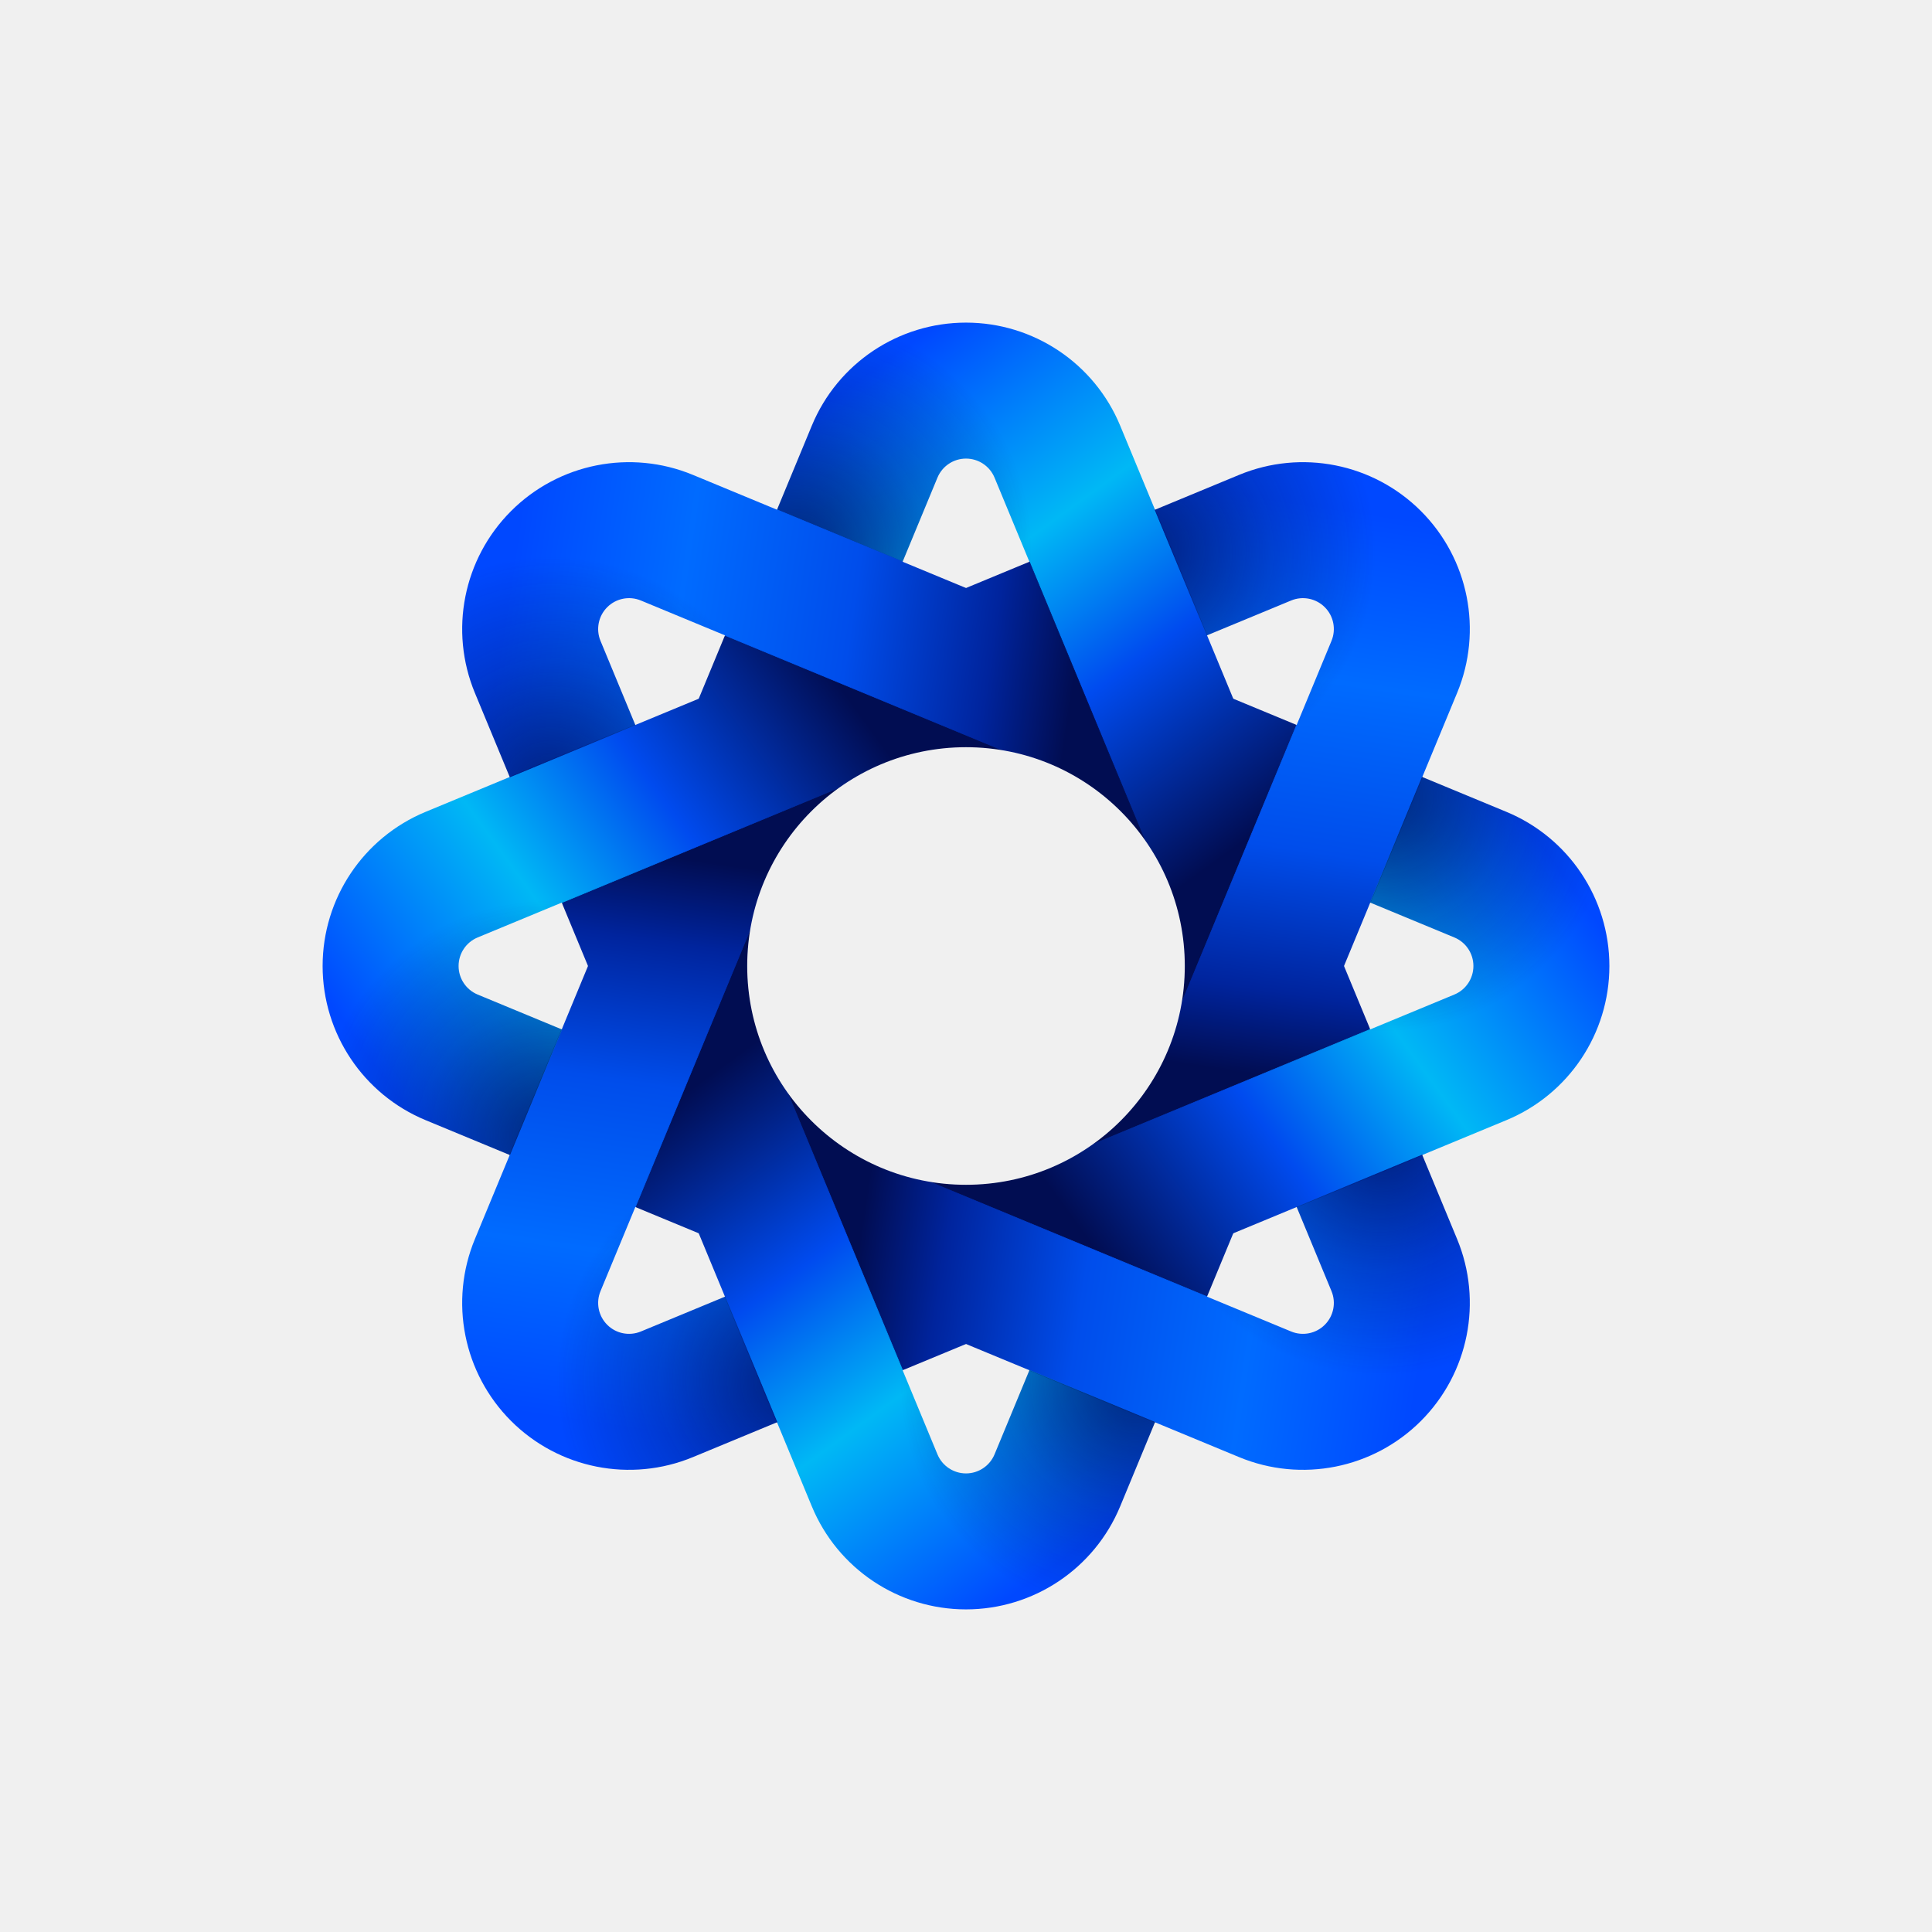
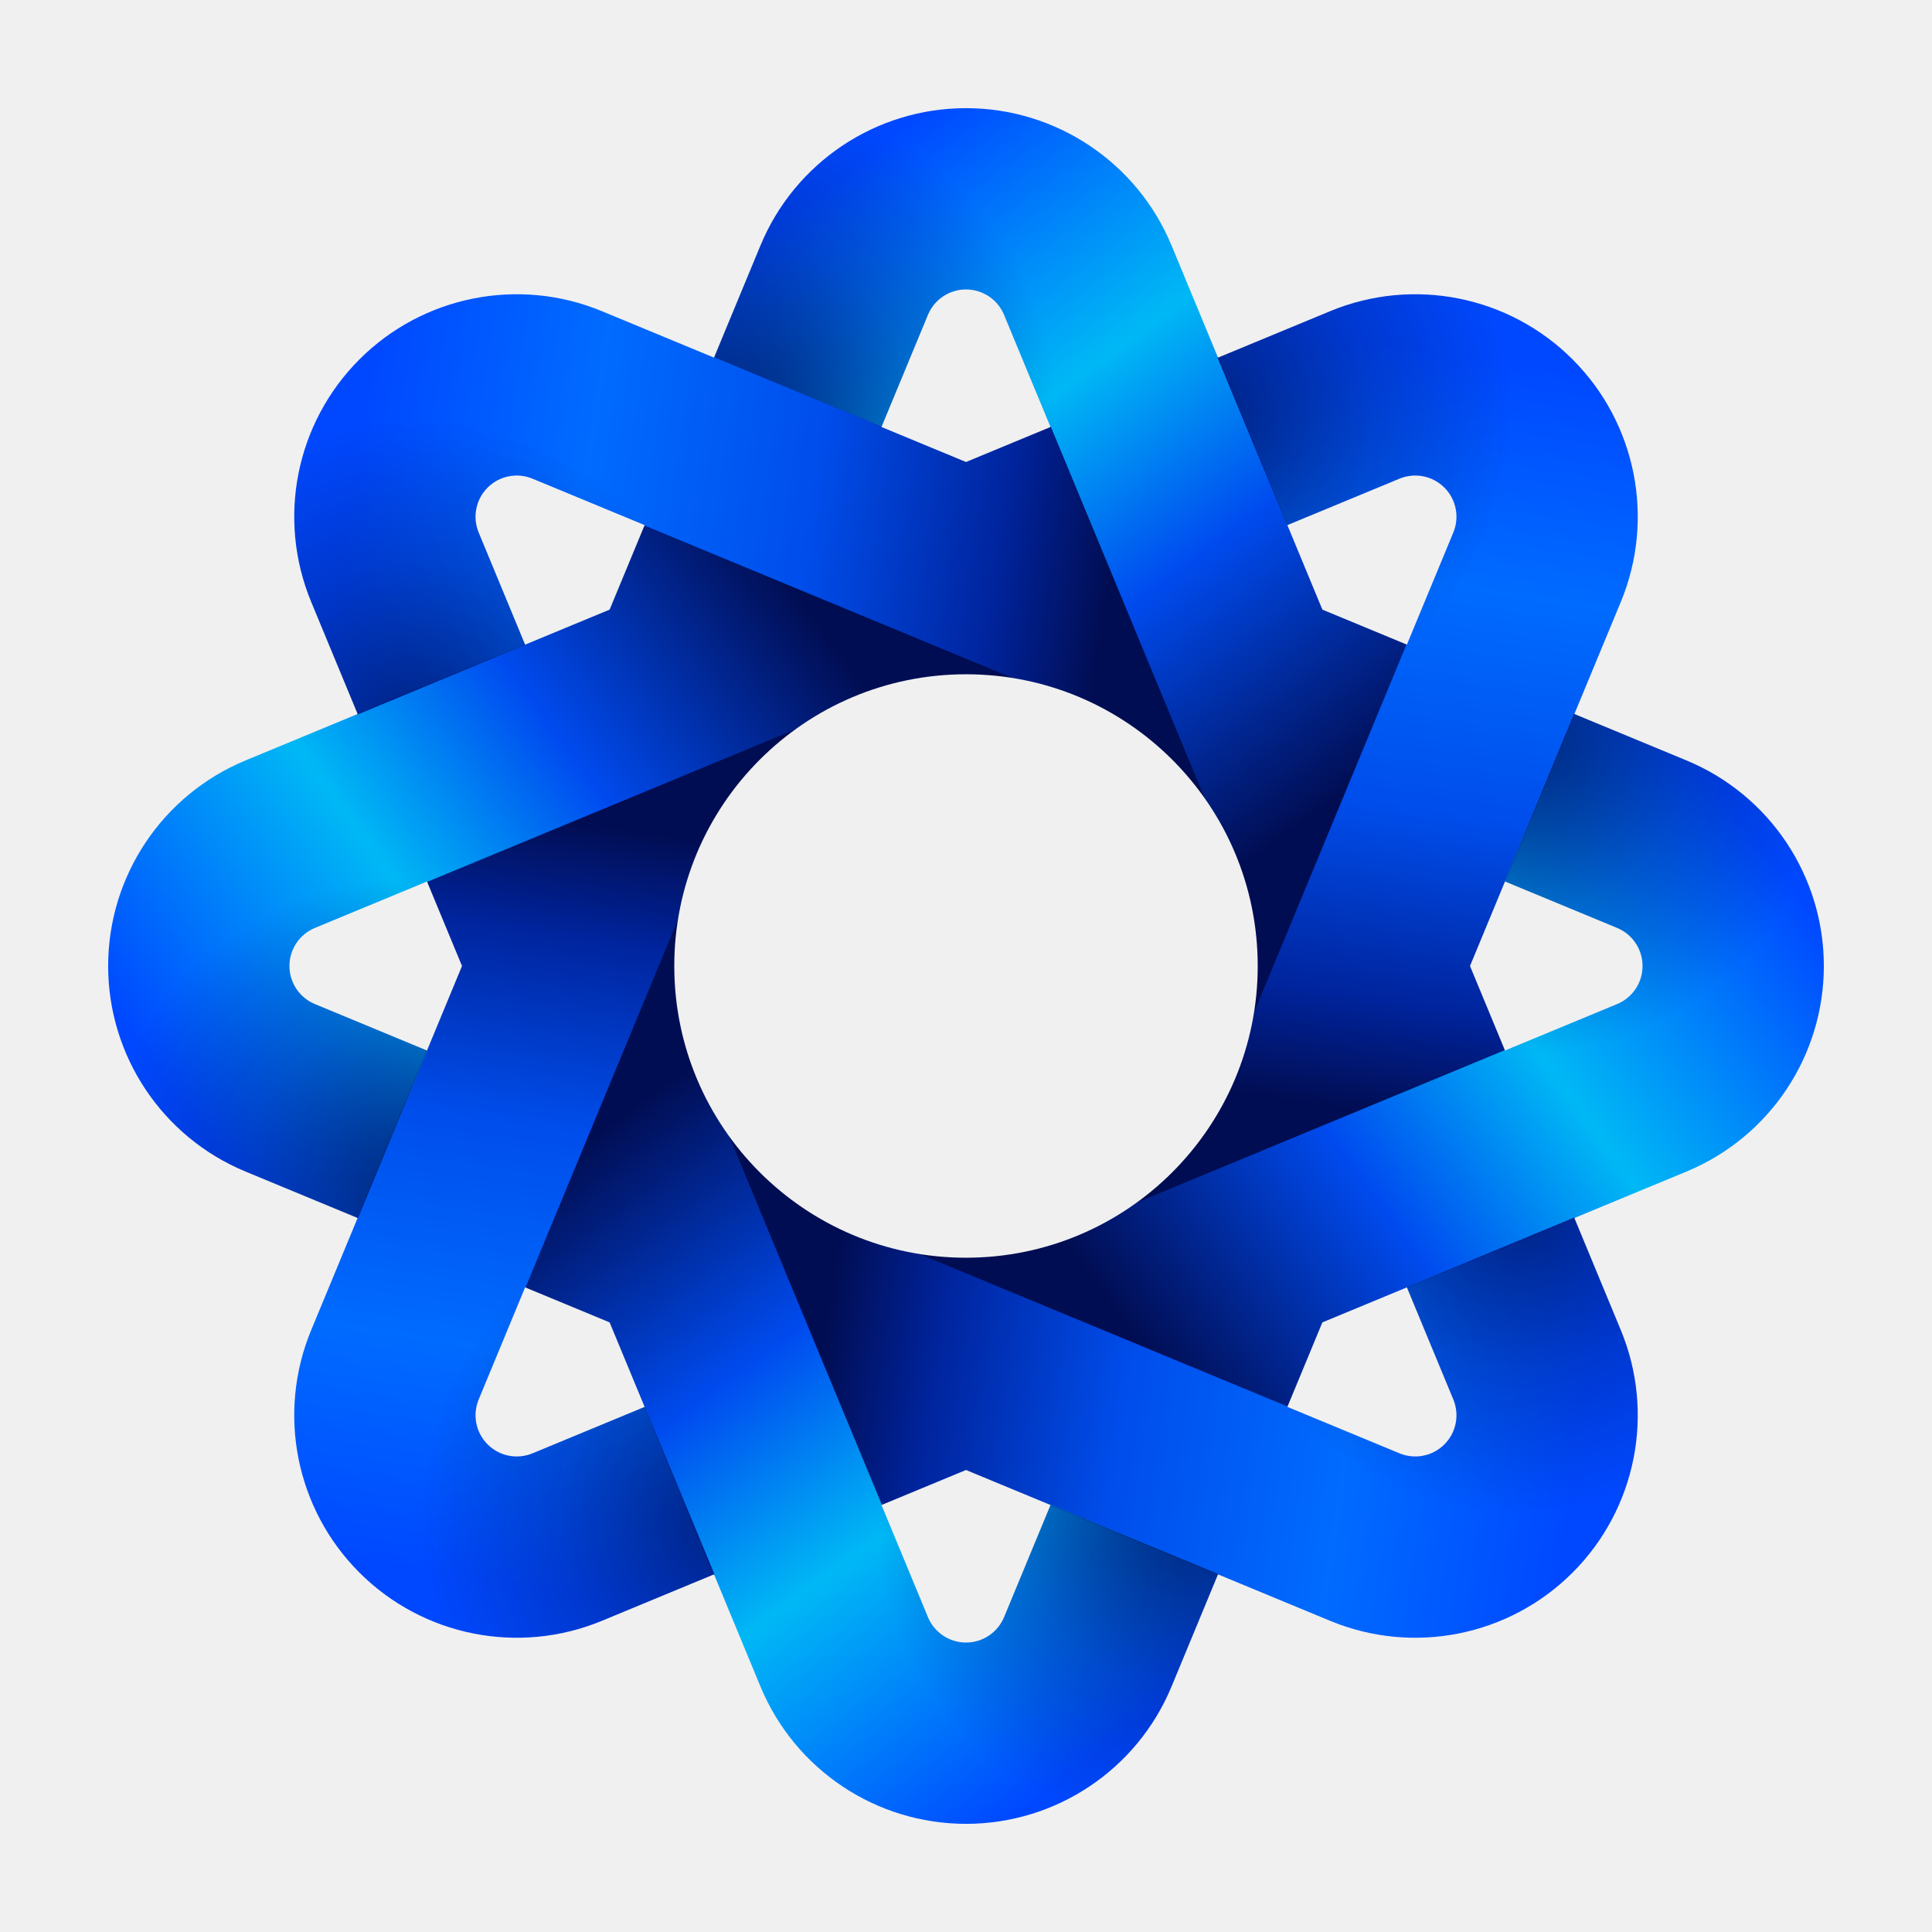
<svg xmlns="http://www.w3.org/2000/svg" width="180" height="180" viewBox="0 0 180 180" role="img">
-   <svg x="30" y="30" width="120" height="120" viewBox="106 106 1042 1042">
+   <svg x="10" y="10" width="160" height="160" viewBox="106 106 1042 1042">
    <defs>
      <linearGradient id="m0-blue" gradientUnits="userSpaceOnUse" x1="554" y1="170" x2="830" y2="542">
        <stop stop-color="#0048FF" />
        <stop offset=".3" stop-color="#006BFF" />
        <stop offset=".6" stop-color="#004DEB" />
        <stop offset=".85" stop-color="#00249D" />
        <stop offset="1" stop-color="#010D52" />
      </linearGradient>
      <linearGradient id="m0-cyan" gradientUnits="userSpaceOnUse" x1="545" y1="150" x2="830" y2="542">
        <stop stop-color="#0048FF" />
        <stop offset=".38" stop-color="#00B8F5" />
        <stop offset=".65" stop-color="#004BEF" />
        <stop offset="1" stop-color="#010D52" />
      </linearGradient>
      <radialGradient id="m0-underpass-shade" gradientUnits="userSpaceOnUse" cx="490" cy="290" r="190">
        <stop stop-color="#00135F" stop-opacity=".8" />
        <stop offset=".55" stop-color="#00135F" stop-opacity=".3" />
        <stop offset="1" stop-color="#00135F" stop-opacity="0" />
      </radialGradient>
      <mask id="m0-woven-silhouette" maskUnits="userSpaceOnUse" x="0" y="0" width="1254" height="1254" style="mask-type:luminance">
        <g fill="white">
          <circle cx="627" cy="627" r="190" />
          <path d="M365.79 519.345 L502.276 189.838 A135 135 0 0 1 751.724 189.838 L888.21 519.345 L786.583 561.44 L650.097 231.933 A25 25 0 0 0 603.903 231.933 L467.417 561.44 Z" transform="rotate(0 627 627)" />
          <path d="M365.79 519.345 L502.276 189.838 A135 135 0 0 1 751.724 189.838 L888.21 519.345 L786.583 561.44 L650.097 231.933 A25 25 0 0 0 603.903 231.933 L467.417 561.44 Z" transform="rotate(45 627 627)" />
          <path d="M365.79 519.345 L502.276 189.838 A135 135 0 0 1 751.724 189.838 L888.21 519.345 L786.583 561.44 L650.097 231.933 A25 25 0 0 0 603.903 231.933 L467.417 561.44 Z" transform="rotate(90 627 627)" />
          <path d="M365.79 519.345 L502.276 189.838 A135 135 0 0 1 751.724 189.838 L888.21 519.345 L786.583 561.44 L650.097 231.933 A25 25 0 0 0 603.903 231.933 L467.417 561.44 Z" transform="rotate(135 627 627)" />
          <path d="M365.79 519.345 L502.276 189.838 A135 135 0 0 1 751.724 189.838 L888.21 519.345 L786.583 561.44 L650.097 231.933 A25 25 0 0 0 603.903 231.933 L467.417 561.44 Z" transform="rotate(180 627 627)" />
          <path d="M365.79 519.345 L502.276 189.838 A135 135 0 0 1 751.724 189.838 L888.21 519.345 L786.583 561.44 L650.097 231.933 A25 25 0 0 0 603.903 231.933 L467.417 561.44 Z" transform="rotate(225 627 627)" />
          <path d="M365.79 519.345 L502.276 189.838 A135 135 0 0 1 751.724 189.838 L888.21 519.345 L786.583 561.44 L650.097 231.933 A25 25 0 0 0 603.903 231.933 L467.417 561.44 Z" transform="rotate(270 627 627)" />
          <path d="M365.79 519.345 L502.276 189.838 A135 135 0 0 1 751.724 189.838 L888.21 519.345 L786.583 561.44 L650.097 231.933 A25 25 0 0 0 603.903 231.933 L467.417 561.44 Z" transform="rotate(315 627 627)" />
        </g>
        <circle cx="627" cy="627" r="177" fill="black" />
      </mask>
    </defs>
    <g mask="url(#m0-woven-silhouette)">
      <rect width="1254" height="1254" fill="#0641AD" />
      <g id="m0-ribbon-1" transform="rotate(0 627 627)">
        <path d="M474.099 257.864 L282.585 -204.492 A900 900 0 0 1 971.415 -204.492 L779.901 257.864 L821.996 359.491 L894.509 432.004 L801.527 656.481 A177 177 0 0 0 771.256 524.437 L678.274 299.959 L575.726 299.959 Z" fill="url(#m0-cyan)" stroke="url(#m0-cyan)" stroke-width="0.5" stroke-linejoin="round" />
        <path d="M474.099 257.864 L282.585 -204.492 A900 900 0 0 1 971.415 -204.492 L779.901 257.864 L821.996 359.491 L894.509 432.004 L801.527 656.481 A177 177 0 0 0 771.256 524.437 L678.274 299.959 L575.726 299.959 Z" fill="url(#m0-underpass-shade)" stroke="url(#m0-underpass-shade)" stroke-width="0.5" stroke-linejoin="round" />
      </g>
      <g id="m0-ribbon-2" transform="rotate(45 627 627)">
        <path d="M474.099 257.864 L282.585 -204.492 A900 900 0 0 1 971.415 -204.492 L779.901 257.864 L821.996 359.491 L894.509 432.004 L801.527 656.481 A177 177 0 0 0 771.256 524.437 L678.274 299.959 L575.726 299.959 Z" fill="url(#m0-blue)" stroke="url(#m0-blue)" stroke-width="0.5" stroke-linejoin="round" />
        <path d="M474.099 257.864 L282.585 -204.492 A900 900 0 0 1 971.415 -204.492 L779.901 257.864 L821.996 359.491 L894.509 432.004 L801.527 656.481 A177 177 0 0 0 771.256 524.437 L678.274 299.959 L575.726 299.959 Z" fill="url(#m0-underpass-shade)" stroke="url(#m0-underpass-shade)" stroke-width="0.5" stroke-linejoin="round" />
      </g>
      <g id="m0-ribbon-3" transform="rotate(90 627 627)">
        <path d="M474.099 257.864 L282.585 -204.492 A900 900 0 0 1 971.415 -204.492 L779.901 257.864 L821.996 359.491 L894.509 432.004 L801.527 656.481 A177 177 0 0 0 771.256 524.437 L678.274 299.959 L575.726 299.959 Z" fill="url(#m0-cyan)" stroke="url(#m0-cyan)" stroke-width="0.5" stroke-linejoin="round" />
        <path d="M474.099 257.864 L282.585 -204.492 A900 900 0 0 1 971.415 -204.492 L779.901 257.864 L821.996 359.491 L894.509 432.004 L801.527 656.481 A177 177 0 0 0 771.256 524.437 L678.274 299.959 L575.726 299.959 Z" fill="url(#m0-underpass-shade)" stroke="url(#m0-underpass-shade)" stroke-width="0.5" stroke-linejoin="round" />
      </g>
      <g id="m0-ribbon-4" transform="rotate(135 627 627)">
        <path d="M474.099 257.864 L282.585 -204.492 A900 900 0 0 1 971.415 -204.492 L779.901 257.864 L821.996 359.491 L894.509 432.004 L801.527 656.481 A177 177 0 0 0 771.256 524.437 L678.274 299.959 L575.726 299.959 Z" fill="url(#m0-blue)" stroke="url(#m0-blue)" stroke-width="0.5" stroke-linejoin="round" />
        <path d="M474.099 257.864 L282.585 -204.492 A900 900 0 0 1 971.415 -204.492 L779.901 257.864 L821.996 359.491 L894.509 432.004 L801.527 656.481 A177 177 0 0 0 771.256 524.437 L678.274 299.959 L575.726 299.959 Z" fill="url(#m0-underpass-shade)" stroke="url(#m0-underpass-shade)" stroke-width="0.5" stroke-linejoin="round" />
      </g>
      <g id="m0-ribbon-5" transform="rotate(180 627 627)">
        <path d="M474.099 257.864 L282.585 -204.492 A900 900 0 0 1 971.415 -204.492 L779.901 257.864 L821.996 359.491 L894.509 432.004 L801.527 656.481 A177 177 0 0 0 771.256 524.437 L678.274 299.959 L575.726 299.959 Z" fill="url(#m0-cyan)" stroke="url(#m0-cyan)" stroke-width="0.5" stroke-linejoin="round" />
        <path d="M474.099 257.864 L282.585 -204.492 A900 900 0 0 1 971.415 -204.492 L779.901 257.864 L821.996 359.491 L894.509 432.004 L801.527 656.481 A177 177 0 0 0 771.256 524.437 L678.274 299.959 L575.726 299.959 Z" fill="url(#m0-underpass-shade)" stroke="url(#m0-underpass-shade)" stroke-width="0.5" stroke-linejoin="round" />
      </g>
      <g id="m0-ribbon-6" transform="rotate(225 627 627)">
        <path d="M474.099 257.864 L282.585 -204.492 A900 900 0 0 1 971.415 -204.492 L779.901 257.864 L821.996 359.491 L894.509 432.004 L801.527 656.481 A177 177 0 0 0 771.256 524.437 L678.274 299.959 L575.726 299.959 Z" fill="url(#m0-blue)" stroke="url(#m0-blue)" stroke-width="0.5" stroke-linejoin="round" />
        <path d="M474.099 257.864 L282.585 -204.492 A900 900 0 0 1 971.415 -204.492 L779.901 257.864 L821.996 359.491 L894.509 432.004 L801.527 656.481 A177 177 0 0 0 771.256 524.437 L678.274 299.959 L575.726 299.959 Z" fill="url(#m0-underpass-shade)" stroke="url(#m0-underpass-shade)" stroke-width="0.5" stroke-linejoin="round" />
      </g>
      <g id="m0-ribbon-7" transform="rotate(270 627 627)">
        <path d="M474.099 257.864 L282.585 -204.492 A900 900 0 0 1 971.415 -204.492 L779.901 257.864 L821.996 359.491 L894.509 432.004 L801.527 656.481 A177 177 0 0 0 771.256 524.437 L678.274 299.959 L575.726 299.959 Z" fill="url(#m0-cyan)" stroke="url(#m0-cyan)" stroke-width="0.5" stroke-linejoin="round" />
        <path d="M474.099 257.864 L282.585 -204.492 A900 900 0 0 1 971.415 -204.492 L779.901 257.864 L821.996 359.491 L894.509 432.004 L801.527 656.481 A177 177 0 0 0 771.256 524.437 L678.274 299.959 L575.726 299.959 Z" fill="url(#m0-underpass-shade)" stroke="url(#m0-underpass-shade)" stroke-width="0.5" stroke-linejoin="round" />
      </g>
      <g id="m0-ribbon-8" transform="rotate(315 627 627)">
        <path d="M474.099 257.864 L282.585 -204.492 A900 900 0 0 1 971.415 -204.492 L779.901 257.864 L821.996 359.491 L894.509 432.004 L801.527 656.481 A177 177 0 0 0 771.256 524.437 L678.274 299.959 L575.726 299.959 Z" fill="url(#m0-blue)" stroke="url(#m0-blue)" stroke-width="0.5" stroke-linejoin="round" />
        <path d="M474.099 257.864 L282.585 -204.492 A900 900 0 0 1 971.415 -204.492 L779.901 257.864 L821.996 359.491 L894.509 432.004 L801.527 656.481 A177 177 0 0 0 771.256 524.437 L678.274 299.959 L575.726 299.959 Z" fill="url(#m0-underpass-shade)" stroke="url(#m0-underpass-shade)" stroke-width="0.5" stroke-linejoin="round" />
      </g>
    </g>
  </svg>
</svg>
